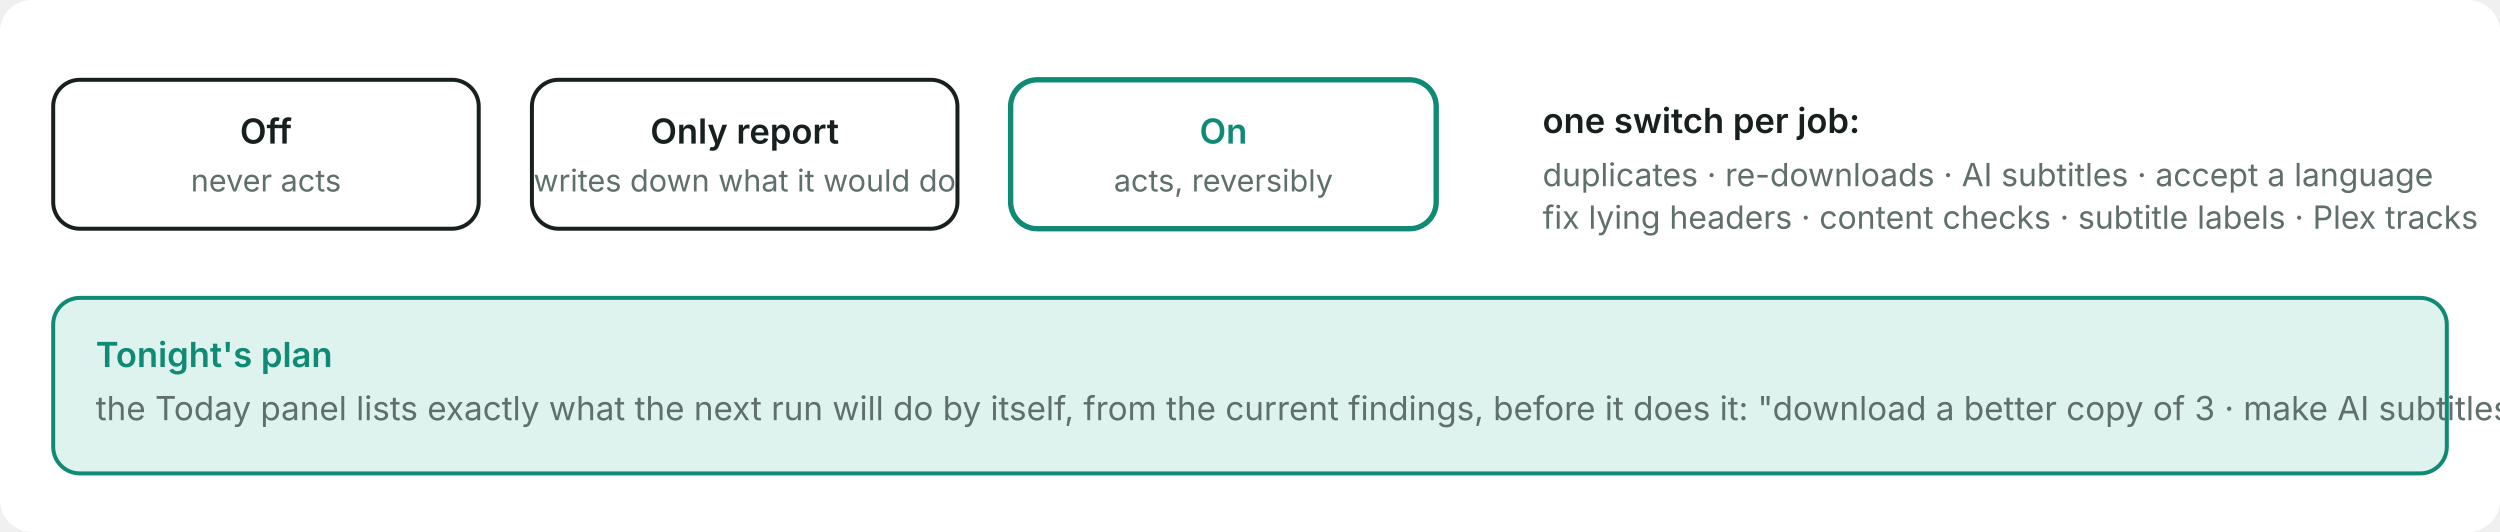
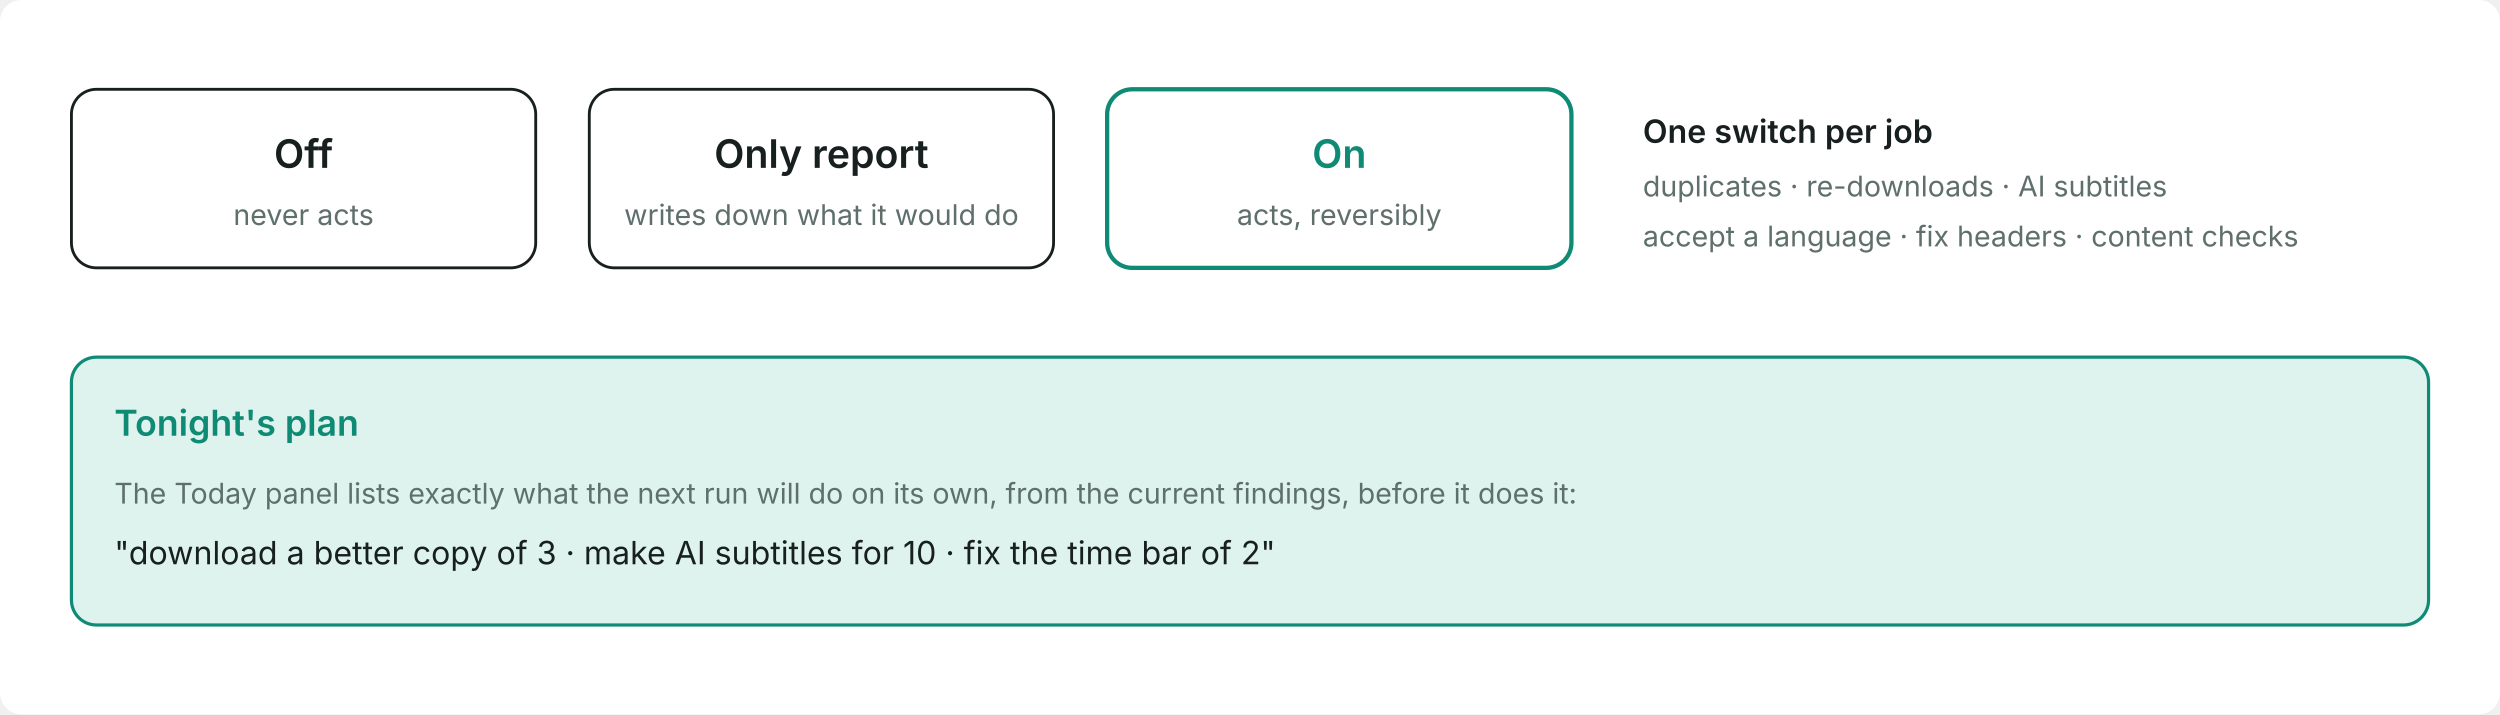
- <svg xmlns="http://www.w3.org/2000/svg" style="font-family:Inter,Segoe UI,Roboto,Helvetica,Arial,sans-serif;background:#ffffff" viewBox="0 0 940 200" role="img" aria-label="Each automatic action sits behind a three-position switch, Off, Only report, On, and the page shows tonight's plan before the night runs it.">
+ <svg xmlns="http://www.w3.org/2000/svg" style="font-family:Inter,Segoe UI,Roboto,Helvetica,Arial,sans-serif;background:#ffffff" viewBox="0 0 1400 400" role="img" aria-label="Each automatic action sits behind a three-position switch, Off, Only report, On, and the page shows tonight's plan before the night runs it.">
  <rect width="100%" height="100%" rx="12" fill="#ffffff" />
-   <g font-size="13" fill="#17201f" stroke="#17201f">
-     <g fill="#ffffff" stroke-width="1.5">
-       <rect x="20" y="30" width="160" height="56" rx="10" />
-       <rect x="200" y="30" width="160" height="56" rx="10" />
-       <rect x="380" y="30" width="160" height="56" rx="10" />
+   <g font-size="16" fill="#17201f" stroke="#17201f">
+     <g fill="#ffffff" stroke-width="1.6">
+       <rect x="40" y="50" width="260" height="100" rx="14" />
+       <rect x="330" y="50" width="260" height="100" rx="14" />
+       <rect x="620" y="50" width="260" height="100" rx="14" />
    </g>
+     <rect x="620" y="50" width="260" height="100" rx="14" fill="none" stroke="#0f8a74" stroke-width="2.4" />
    <g stroke="none" text-anchor="middle">
-       <text x="100" y="54" font-weight="600">Off</text>
-       <text x="100" y="72" fill="#5f6f6c" font-size="11.5">never acts</text>
-       <text x="280" y="54" font-weight="600">Only report</text>
-       <text x="280" y="72" fill="#5f6f6c" font-size="11.5">writes down what it would do</text>
-       <text x="460" y="54" font-weight="600" fill="#0f8a74">On</text>
-       <text x="460" y="72" fill="#5f6f6c" font-size="11.5">acts, reversibly</text>
+       <text x="170" y="94" font-size="22" font-weight="600">Off</text>
+       <text x="170" y="126" fill="#5f6f6c">never acts</text>
+       <text x="460" y="94" font-size="22" font-weight="600">Only report</text>
+       <text x="460" y="126" fill="#5f6f6c">writes down what it would do</text>
+       <text x="750" y="94" font-size="22" font-weight="600" fill="#0f8a74">On</text>
+       <text x="750" y="126" fill="#5f6f6c">acts, reversibly</text>
    </g>
-     <rect x="380" y="30" width="160" height="56" rx="10" fill="none" stroke="#0f8a74" stroke-width="2" />
-     <text x="580" y="50" stroke="none" font-weight="600">one switch per job:</text>
-     <text x="580" y="70" stroke="none" fill="#5f6f6c" font-size="12">duplicates · re-downloads · AI subtitles · accept a language</text>
-     <text x="580" y="86" stroke="none" fill="#5f6f6c" font-size="12">fix lying headers · content checks · subtitle labels · Plex tracks</text>
-     <rect x="20" y="112" width="900" height="66" rx="10" fill="#dff3ee" stroke="#0f8a74" stroke-width="1.5" />
-     <text x="36" y="138" stroke="none" font-weight="600" fill="#0f8a74">Tonight's plan</text>
-     <text x="36" y="158" stroke="none" fill="#5f6f6c" font-size="12.5">the Today panel lists exactly what the next run will do by itself, from the current findings, before it does it: "download a better copy of 3 · make AI subtitles for 10 · fix the time bar of 2"</text>
+     <text x="920" y="80" stroke="none" font-size="18" font-weight="600">One switch per job</text>
+     <text x="920" y="110" stroke="none" fill="#5f6f6c">duplicates · re-downloads · AI subtitles</text>
+     <text x="920" y="138" stroke="none" fill="#5f6f6c">accept a language · fix headers · content checks</text>
+     <rect x="40" y="200" width="1320" height="150" rx="14" fill="#dff3ee" stroke="#0f8a74" stroke-width="1.8" />
+     <text x="64" y="244" stroke="none" font-size="20" font-weight="600" fill="#0f8a74">Tonight's plan</text>
+     <text x="64" y="282" stroke="none" fill="#5f6f6c">The Today panel lists exactly what the next run will do on its own, from the current findings, before it does it:</text>
+     <text x="64" y="316" stroke="none" font-size="18">"download a better copy of 3 · make AI subtitles for 10 · fix the time bar of 2"</text>
  </g>
</svg>
